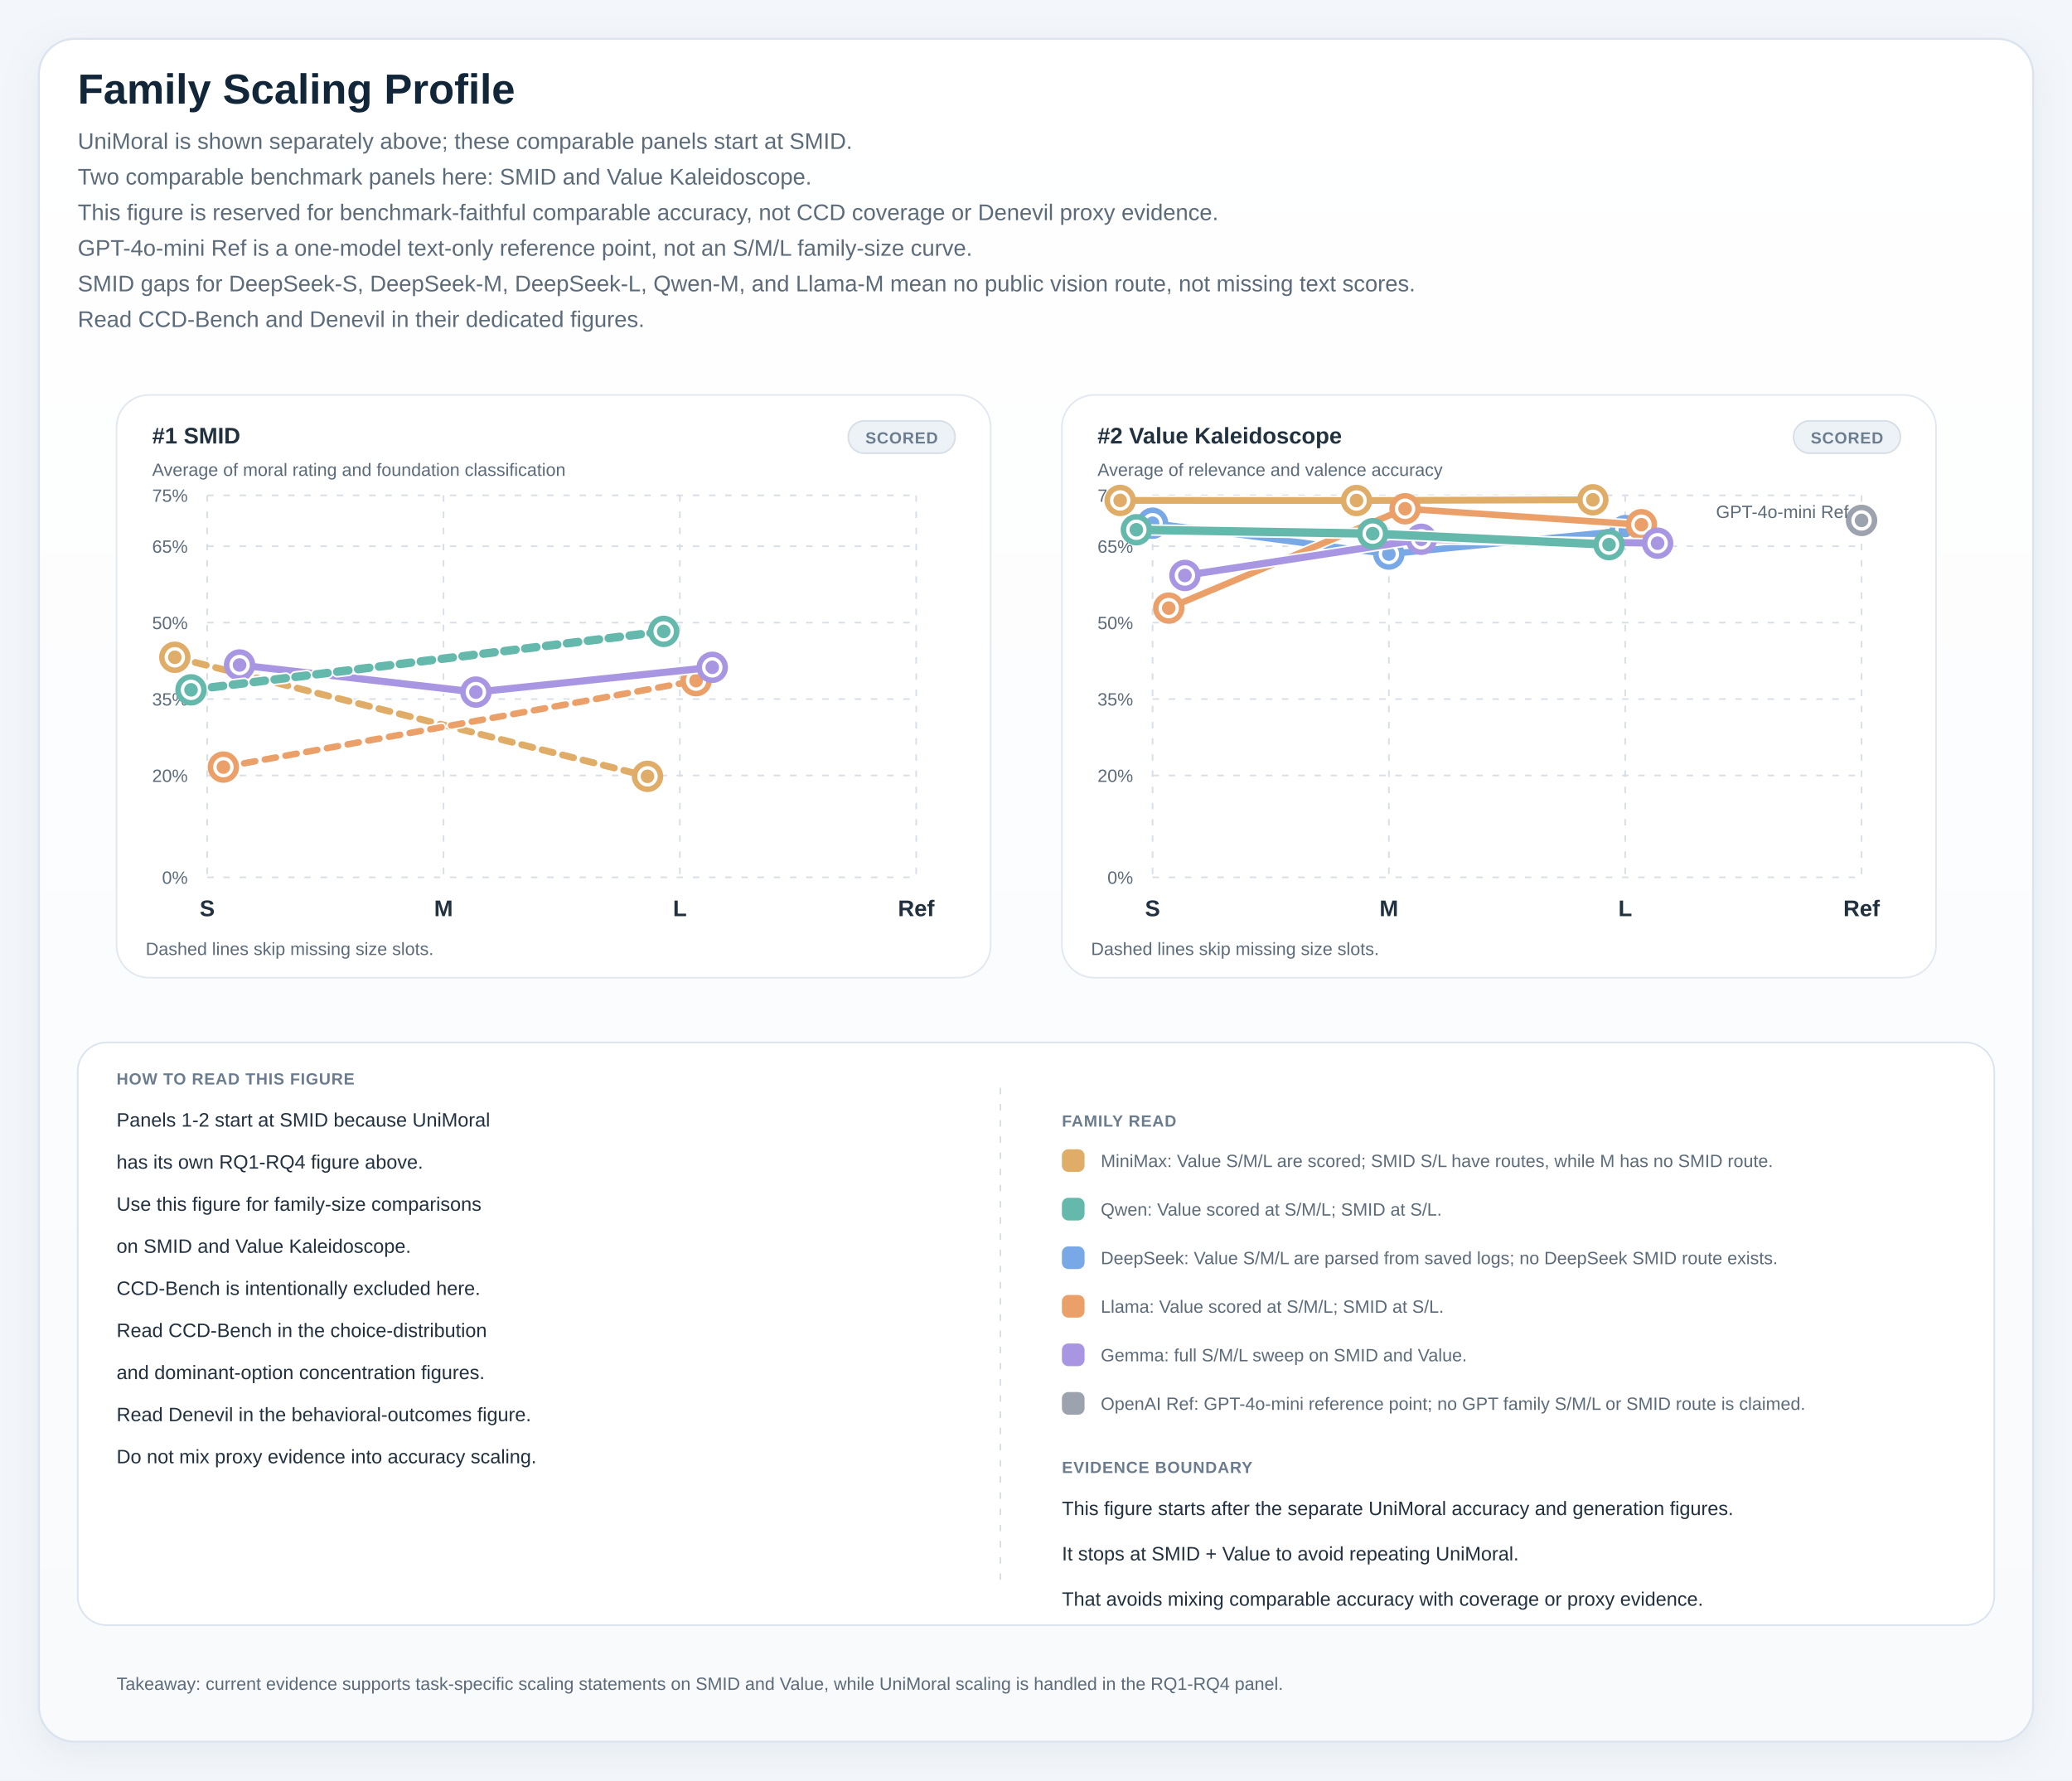
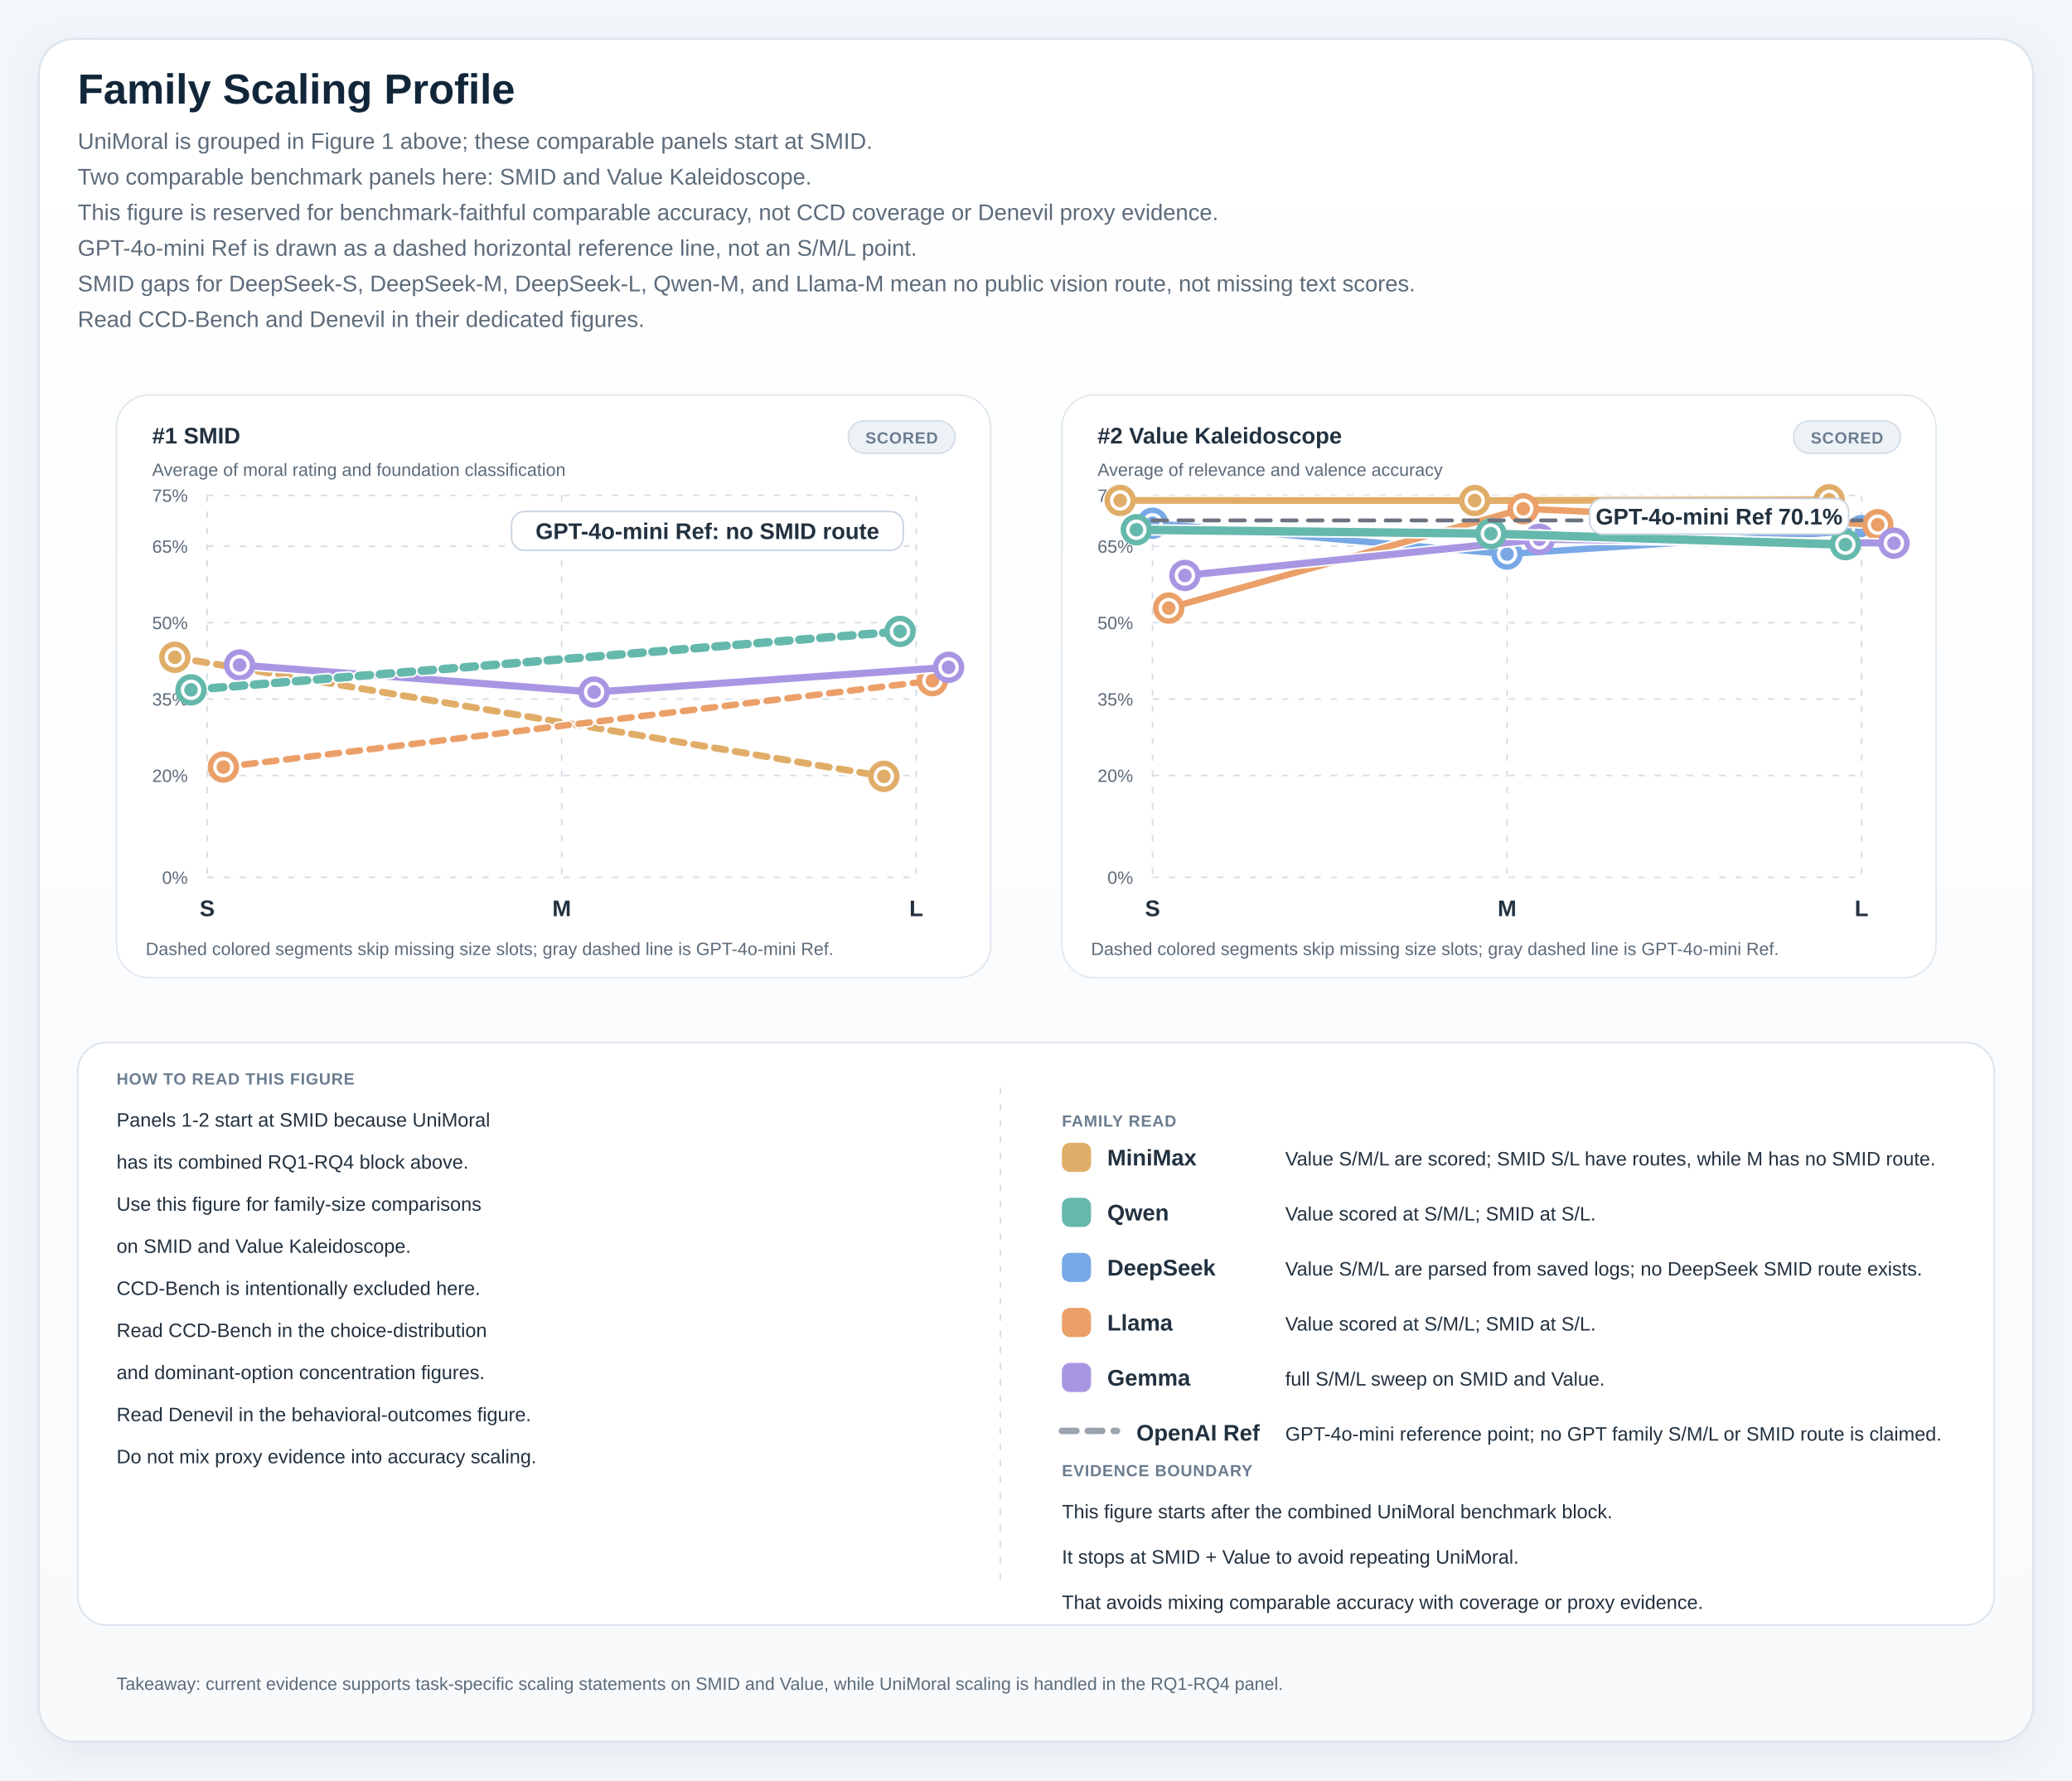
<svg xmlns="http://www.w3.org/2000/svg" viewBox="0 0 1280 1100" role="img" preserveAspectRatio="xMidYMin meet" style="max-width:100%;height:auto">
  <defs>
    <linearGradient id="panelGradient" x1="0" x2="0" y1="0" y2="1">
      <stop offset="0%" stop-color="#ffffff" />
      <stop offset="100%" stop-color="#f8fafc" />
    </linearGradient>
    <pattern id="diagonalHatch" width="8" height="8" patternUnits="userSpaceOnUse" patternTransform="rotate(45)">
      <line x1="0" y1="0" x2="0" y2="8" stroke="#cdd6e1" stroke-width="3" />
    </pattern>
    <filter id="softShadow" x="-20%" y="-20%" width="140%" height="140%">
      <feDropShadow dx="0" dy="6" stdDeviation="10" flood-color="#9fb0c2" flood-opacity="0.18" />
    </filter>
    <style>
.canvas { fill: #f3f6fa; }
.title { font: 700 26px 'IBM Plex Sans', 'Helvetica Neue', Arial, sans-serif; fill: #12263a; }
.subtitle { font: 400 14px 'IBM Plex Sans', 'Helvetica Neue', Arial, sans-serif; fill: #5c6b7a; }
.axis { font: 600 14px 'IBM Plex Sans', 'Helvetica Neue', Arial, sans-serif; fill: #22313f; }
.label { font: 500 13px 'IBM Plex Sans', 'Helvetica Neue', Arial, sans-serif; fill: #22313f; }
.metric { font: 700 20px 'IBM Plex Sans', 'Helvetica Neue', Arial, sans-serif; fill: #12263a; }
.celltext { font: 700 16px 'IBM Plex Sans', 'Helvetica Neue', Arial, sans-serif; fill: #ffffff; }
.celltext-dark { font: 700 16px 'IBM Plex Sans', 'Helvetica Neue', Arial, sans-serif; fill: #173042; }
.cellsub { font: 500 11px 'IBM Plex Sans', 'Helvetica Neue', Arial, sans-serif; fill: rgba(255,255,255,0.88); }
.cellsub-dark { font: 600 11px 'IBM Plex Sans', 'Helvetica Neue', Arial, sans-serif; fill: #385062; }
.body { font: 500 12px 'IBM Plex Sans', 'Helvetica Neue', Arial, sans-serif; fill: #22313f; }
.small { font: 500 11px 'IBM Plex Sans', 'Helvetica Neue', Arial, sans-serif; fill: #5c6b7a; }
.tiny { font: 600 10px 'IBM Plex Sans', 'Helvetica Neue', Arial, sans-serif; fill: #6b7c8f; letter-spacing: 0.04em; }
.grid { fill: #ffffff; stroke: #d7dee6; stroke-width: 1.25; }
.panel { fill: url(#panelGradient); stroke: #dbe4ee; stroke-width: 1.25; filter: url(#softShadow); }
.subpanel { fill: #ffffff; stroke: #e2e8f0; stroke-width: 1; }
.legend-card { fill: #ffffff; stroke: #dbe4ee; stroke-width: 1; }
.guide { stroke: #d7dee6; stroke-width: 1; stroke-dasharray: 4 6; }
.baseline { stroke: #aab7c6; stroke-width: 1.1; }
.muted-cell { fill: #eef2f7; stroke: #d7dee6; stroke-width: 1; }
.muted-bar { fill: #ecf1f6; stroke: #d7dee6; stroke-width: 1; }
.outline { stroke: rgba(255,255,255,0.9); stroke-width: 1; }
</style>
  </defs>
  <rect x="0" y="0" width="1280" height="1100" class="canvas" />
  <rect x="24" y="24" width="1232" height="1052" rx="22" class="panel" />
  <text x="48" y="64" class="title">Family Scaling Profile</text>
-   <text x="48" y="92" class="subtitle">UniMoral is shown separately above; these comparable panels start at SMID.</text>
+   <text x="48" y="92" class="subtitle">UniMoral is grouped in Figure 1 above; these comparable panels start at SMID.</text>
  <text x="48" y="114" class="subtitle">Two comparable benchmark panels here: SMID and Value Kaleidoscope.</text>
  <text x="48" y="136" class="subtitle">This figure is reserved for benchmark-faithful comparable accuracy, not CCD coverage or Denevil proxy evidence.</text>
-   <text x="48" y="158" class="subtitle">GPT-4o-mini Ref is a one-model text-only reference point, not an S/M/L family-size curve.</text>
+   <text x="48" y="158" class="subtitle">GPT-4o-mini Ref is drawn as a dashed horizontal reference line, not an S/M/L point.</text>
  <text x="48" y="180" class="subtitle">SMID gaps for DeepSeek-S, DeepSeek-M, DeepSeek-L, Qwen-M, and Llama-M mean no public vision route, not missing text scores.</text>
  <text x="48" y="202" class="subtitle">Read CCD-Bench and Denevil in their dedicated figures.</text>
  <rect x="72" y="244" width="540" height="360" rx="20" class="subpanel" />
  <rect x="524" y="260" width="66" height="20" rx="10" fill="#edf2f7" stroke="#d7dee6" stroke-width="1" />
  <text x="557" y="274" text-anchor="middle" class="tiny">SCORED</text>
  <text x="94" y="274" class="axis">#1 SMID</text>
  <text x="94" y="294" class="small">Average of moral rating and foundation classification</text>
  <line x1="128" y1="542.00" x2="566" y2="542.00" class="guide" />
  <text x="116" y="546.00" text-anchor="end" class="small">0%</text>
  <line x1="128" y1="479.07" x2="566" y2="479.07" class="guide" />
  <text x="116" y="483.07" text-anchor="end" class="small">20%</text>
  <line x1="128" y1="431.87" x2="566" y2="431.87" class="guide" />
  <text x="116" y="435.87" text-anchor="end" class="small">35%</text>
  <line x1="128" y1="384.67" x2="566" y2="384.67" class="guide" />
  <text x="116" y="388.67" text-anchor="end" class="small">50%</text>
  <line x1="128" y1="337.47" x2="566" y2="337.47" class="guide" />
  <text x="116" y="341.47" text-anchor="end" class="small">65%</text>
  <line x1="128" y1="306.00" x2="566" y2="306.00" class="guide" />
  <text x="116" y="310.00" text-anchor="end" class="small">75%</text>
  <line x1="128.00" y1="306" x2="128.00" y2="542" class="guide" />
  <text x="128.00" y="566" text-anchor="middle" class="axis">S</text>
-   <line x1="274.00" y1="306" x2="274.00" y2="542" class="guide" />
-   <text x="274.00" y="566" text-anchor="middle" class="axis">M</text>
-   <line x1="420.00" y1="306" x2="420.00" y2="542" class="guide" />
-   <text x="420.00" y="566" text-anchor="middle" class="axis">L</text>
+   <line x1="347.00" y1="306" x2="347.00" y2="542" class="guide" />
+   <text x="347.00" y="566" text-anchor="middle" class="axis">M</text>
  <line x1="566.00" y1="306" x2="566.00" y2="542" class="guide" />
-   <text x="566.00" y="566" text-anchor="middle" class="axis">Ref</text>
-   <line x1="108.00" y1="406.07" x2="400.00" y2="479.62" stroke="#ffffff" stroke-width="6.2" stroke-linecap="round" opacity="0.95" stroke-dasharray="7 6" />
-   <line x1="108.00" y1="406.07" x2="400.00" y2="479.62" stroke="#e0ad68" stroke-width="4.2" stroke-linecap="round" stroke-dasharray="7 6" />
+   <text x="566.00" y="566" text-anchor="middle" class="axis">L</text>
+   <line x1="108.00" y1="406.07" x2="546.00" y2="479.62" stroke="#ffffff" stroke-width="6.2" stroke-linecap="round" opacity="0.95" stroke-dasharray="7 6" />
+   <line x1="108.00" y1="406.07" x2="546.00" y2="479.62" stroke="#e0ad68" stroke-width="4.2" stroke-linecap="round" stroke-dasharray="7 6" />
  <circle cx="108.00" cy="406.07" r="8" fill="#ffffff" stroke="#e0ad68" stroke-width="3.4" />
  <circle cx="108.00" cy="406.07" r="4.2" fill="#e0ad68" />
-   <circle cx="400.00" cy="479.62" r="8" fill="#ffffff" stroke="#e0ad68" stroke-width="3.4" />
-   <circle cx="400.00" cy="479.62" r="4.2" fill="#e0ad68" />
-   <line x1="138.00" y1="473.90" x2="430.00" y2="420.51" stroke="#ffffff" stroke-width="6.0" stroke-linecap="round" opacity="0.95" stroke-dasharray="7 6" />
-   <line x1="138.00" y1="473.90" x2="430.00" y2="420.51" stroke="#eba069" stroke-width="4.0" stroke-linecap="round" stroke-dasharray="7 6" />
+   <circle cx="546.00" cy="479.62" r="8" fill="#ffffff" stroke="#e0ad68" stroke-width="3.4" />
+   <circle cx="546.00" cy="479.62" r="4.2" fill="#e0ad68" />
+   <line x1="138.00" y1="473.90" x2="576.00" y2="420.51" stroke="#ffffff" stroke-width="6.0" stroke-linecap="round" opacity="0.95" stroke-dasharray="7 6" />
+   <line x1="138.00" y1="473.90" x2="576.00" y2="420.51" stroke="#eba069" stroke-width="4.0" stroke-linecap="round" stroke-dasharray="7 6" />
  <circle cx="138.00" cy="473.90" r="8" fill="#ffffff" stroke="#eba069" stroke-width="3.4" />
  <circle cx="138.00" cy="473.90" r="4.2" fill="#eba069" />
-   <circle cx="430.00" cy="420.51" r="8" fill="#ffffff" stroke="#eba069" stroke-width="3.4" />
-   <circle cx="430.00" cy="420.51" r="4.2" fill="#eba069" />
-   <line x1="148.00" y1="410.83" x2="294.00" y2="427.57" stroke="#ffffff" stroke-width="6.4" stroke-linecap="round" opacity="0.95" />
-   <line x1="148.00" y1="410.83" x2="294.00" y2="427.57" stroke="#a996e3" stroke-width="4.4" stroke-linecap="round" />
-   <line x1="294.00" y1="427.57" x2="440.00" y2="412.27" stroke="#ffffff" stroke-width="6.4" stroke-linecap="round" opacity="0.95" />
-   <line x1="294.00" y1="427.57" x2="440.00" y2="412.27" stroke="#a996e3" stroke-width="4.4" stroke-linecap="round" />
+   <circle cx="576.00" cy="420.51" r="8" fill="#ffffff" stroke="#eba069" stroke-width="3.4" />
+   <circle cx="576.00" cy="420.51" r="4.2" fill="#eba069" />
+   <line x1="148.00" y1="410.83" x2="367.00" y2="427.57" stroke="#ffffff" stroke-width="6.4" stroke-linecap="round" opacity="0.95" />
+   <line x1="148.00" y1="410.83" x2="367.00" y2="427.57" stroke="#a996e3" stroke-width="4.4" stroke-linecap="round" />
+   <line x1="367.00" y1="427.57" x2="586.00" y2="412.27" stroke="#ffffff" stroke-width="6.4" stroke-linecap="round" opacity="0.95" />
+   <line x1="367.00" y1="427.57" x2="586.00" y2="412.27" stroke="#a996e3" stroke-width="4.4" stroke-linecap="round" />
  <circle cx="148.00" cy="410.83" r="8" fill="#ffffff" stroke="#a996e3" stroke-width="3.4" />
  <circle cx="148.00" cy="410.83" r="4.2" fill="#a996e3" />
-   <circle cx="294.00" cy="427.57" r="8" fill="#ffffff" stroke="#a996e3" stroke-width="3.4" />
-   <circle cx="294.00" cy="427.57" r="4.2" fill="#a996e3" />
-   <circle cx="440.00" cy="412.27" r="8" fill="#ffffff" stroke="#a996e3" stroke-width="3.4" />
-   <circle cx="440.00" cy="412.27" r="4.2" fill="#a996e3" />
-   <line x1="118.00" y1="426.18" x2="410.00" y2="390.07" stroke="#ffffff" stroke-width="7.2" stroke-linecap="round" opacity="0.95" stroke-dasharray="7 6" />
-   <line x1="118.00" y1="426.18" x2="410.00" y2="390.07" stroke="#65b8ac" stroke-width="5.2" stroke-linecap="round" stroke-dasharray="7 6" />
+   <circle cx="367.00" cy="427.57" r="8" fill="#ffffff" stroke="#a996e3" stroke-width="3.4" />
+   <circle cx="367.00" cy="427.57" r="4.2" fill="#a996e3" />
+   <circle cx="586.00" cy="412.27" r="8" fill="#ffffff" stroke="#a996e3" stroke-width="3.4" />
+   <circle cx="586.00" cy="412.27" r="4.2" fill="#a996e3" />
+   <line x1="118.00" y1="426.18" x2="556.00" y2="390.07" stroke="#ffffff" stroke-width="7.2" stroke-linecap="round" opacity="0.95" stroke-dasharray="7 6" />
+   <line x1="118.00" y1="426.18" x2="556.00" y2="390.07" stroke="#65b8ac" stroke-width="5.2" stroke-linecap="round" stroke-dasharray="7 6" />
  <circle cx="118.00" cy="426.18" r="8" fill="#ffffff" stroke="#65b8ac" stroke-width="3.4" />
  <circle cx="118.00" cy="426.18" r="4.2" fill="#65b8ac" />
-   <circle cx="410.00" cy="390.07" r="8" fill="#ffffff" stroke="#65b8ac" stroke-width="3.4" />
-   <circle cx="410.00" cy="390.07" r="4.2" fill="#65b8ac" />
-   <text x="90" y="590" class="small">Dashed lines skip missing size slots.</text>
+   <circle cx="556.00" cy="390.07" r="8" fill="#ffffff" stroke="#65b8ac" stroke-width="3.4" />
+   <circle cx="556.00" cy="390.07" r="4.2" fill="#65b8ac" />
+   <rect x="316" y="316" width="242" height="24" rx="8" fill="#ffffff" stroke="#cbd5e1" stroke-width="1" />
+   <text x="437" y="333" text-anchor="middle" class="axis">GPT-4o-mini Ref: no SMID route</text>
+   <text x="90" y="590" class="small">Dashed colored segments skip missing size slots; gray dashed line is GPT-4o-mini Ref.</text>
  <rect x="656" y="244" width="540" height="360" rx="20" class="subpanel" />
  <rect x="1108" y="260" width="66" height="20" rx="10" fill="#edf2f7" stroke="#d7dee6" stroke-width="1" />
  <text x="1141" y="274" text-anchor="middle" class="tiny">SCORED</text>
  <text x="678" y="274" class="axis">#2 Value Kaleidoscope</text>
  <text x="678" y="294" class="small">Average of relevance and valence accuracy</text>
  <line x1="712" y1="542.00" x2="1150" y2="542.00" class="guide" />
  <text x="700" y="546.00" text-anchor="end" class="small">0%</text>
  <line x1="712" y1="479.07" x2="1150" y2="479.07" class="guide" />
  <text x="700" y="483.07" text-anchor="end" class="small">20%</text>
  <line x1="712" y1="431.87" x2="1150" y2="431.87" class="guide" />
  <text x="700" y="435.87" text-anchor="end" class="small">35%</text>
  <line x1="712" y1="384.67" x2="1150" y2="384.67" class="guide" />
  <text x="700" y="388.67" text-anchor="end" class="small">50%</text>
  <line x1="712" y1="337.47" x2="1150" y2="337.47" class="guide" />
  <text x="700" y="341.47" text-anchor="end" class="small">65%</text>
  <line x1="712" y1="306.00" x2="1150" y2="306.00" class="guide" />
  <text x="700" y="310.00" text-anchor="end" class="small">75%</text>
  <line x1="712.00" y1="306" x2="712.00" y2="542" class="guide" />
  <text x="712.00" y="566" text-anchor="middle" class="axis">S</text>
-   <line x1="858.00" y1="306" x2="858.00" y2="542" class="guide" />
-   <text x="858.00" y="566" text-anchor="middle" class="axis">M</text>
-   <line x1="1004.00" y1="306" x2="1004.00" y2="542" class="guide" />
-   <text x="1004.00" y="566" text-anchor="middle" class="axis">L</text>
+   <line x1="931.00" y1="306" x2="931.00" y2="542" class="guide" />
+   <text x="931.00" y="566" text-anchor="middle" class="axis">M</text>
  <line x1="1150.00" y1="306" x2="1150.00" y2="542" class="guide" />
-   <text x="1150.00" y="566" text-anchor="middle" class="axis">Ref</text>
-   <line x1="692.00" y1="309.16" x2="838.00" y2="309.22" stroke="#ffffff" stroke-width="6.2" stroke-linecap="round" opacity="0.95" />
-   <line x1="692.00" y1="309.16" x2="838.00" y2="309.22" stroke="#e0ad68" stroke-width="4.2" stroke-linecap="round" />
-   <line x1="838.00" y1="309.22" x2="984.00" y2="308.77" stroke="#ffffff" stroke-width="6.2" stroke-linecap="round" opacity="0.95" />
-   <line x1="838.00" y1="309.22" x2="984.00" y2="308.77" stroke="#e0ad68" stroke-width="4.2" stroke-linecap="round" />
+   <text x="1150.00" y="566" text-anchor="middle" class="axis">L</text>
+   <line x1="692.00" y1="309.16" x2="911.00" y2="309.22" stroke="#ffffff" stroke-width="6.2" stroke-linecap="round" opacity="0.95" />
+   <line x1="692.00" y1="309.16" x2="911.00" y2="309.22" stroke="#e0ad68" stroke-width="4.2" stroke-linecap="round" />
+   <line x1="911.00" y1="309.22" x2="1130.00" y2="308.77" stroke="#ffffff" stroke-width="6.2" stroke-linecap="round" opacity="0.95" />
+   <line x1="911.00" y1="309.22" x2="1130.00" y2="308.77" stroke="#e0ad68" stroke-width="4.2" stroke-linecap="round" />
  <circle cx="692.00" cy="309.16" r="8" fill="#ffffff" stroke="#e0ad68" stroke-width="3.4" />
  <circle cx="692.00" cy="309.16" r="4.2" fill="#e0ad68" />
-   <circle cx="838.00" cy="309.22" r="8" fill="#ffffff" stroke="#e0ad68" stroke-width="3.4" />
-   <circle cx="838.00" cy="309.22" r="4.2" fill="#e0ad68" />
-   <circle cx="984.00" cy="308.77" r="8" fill="#ffffff" stroke="#e0ad68" stroke-width="3.4" />
-   <circle cx="984.00" cy="308.77" r="4.2" fill="#e0ad68" />
-   <line x1="712.00" y1="323.24" x2="858.00" y2="342.29" stroke="#ffffff" stroke-width="6.0" stroke-linecap="round" opacity="0.95" />
-   <line x1="712.00" y1="323.24" x2="858.00" y2="342.29" stroke="#78a8e6" stroke-width="4.0" stroke-linecap="round" />
-   <line x1="858.00" y1="342.29" x2="1004.00" y2="327.82" stroke="#ffffff" stroke-width="6.0" stroke-linecap="round" opacity="0.95" />
-   <line x1="858.00" y1="342.29" x2="1004.00" y2="327.82" stroke="#78a8e6" stroke-width="4.0" stroke-linecap="round" />
+   <circle cx="911.00" cy="309.22" r="8" fill="#ffffff" stroke="#e0ad68" stroke-width="3.4" />
+   <circle cx="911.00" cy="309.22" r="4.2" fill="#e0ad68" />
+   <circle cx="1130.00" cy="308.77" r="8" fill="#ffffff" stroke="#e0ad68" stroke-width="3.4" />
+   <circle cx="1130.00" cy="308.77" r="4.2" fill="#e0ad68" />
+   <line x1="712.00" y1="323.24" x2="931.00" y2="342.29" stroke="#ffffff" stroke-width="6.0" stroke-linecap="round" opacity="0.95" />
+   <line x1="712.00" y1="323.24" x2="931.00" y2="342.29" stroke="#78a8e6" stroke-width="4.0" stroke-linecap="round" />
+   <line x1="931.00" y1="342.29" x2="1150.00" y2="327.82" stroke="#ffffff" stroke-width="6.0" stroke-linecap="round" opacity="0.95" />
+   <line x1="931.00" y1="342.29" x2="1150.00" y2="327.82" stroke="#78a8e6" stroke-width="4.0" stroke-linecap="round" />
  <circle cx="712.00" cy="323.24" r="8" fill="#ffffff" stroke="#78a8e6" stroke-width="3.4" />
  <circle cx="712.00" cy="323.24" r="4.2" fill="#78a8e6" />
-   <circle cx="858.00" cy="342.29" r="8" fill="#ffffff" stroke="#78a8e6" stroke-width="3.4" />
-   <circle cx="858.00" cy="342.29" r="4.2" fill="#78a8e6" />
-   <circle cx="1004.00" cy="327.82" r="8" fill="#ffffff" stroke="#78a8e6" stroke-width="3.4" />
-   <circle cx="1004.00" cy="327.82" r="4.2" fill="#78a8e6" />
-   <line x1="722.00" y1="375.67" x2="868.00" y2="314.30" stroke="#ffffff" stroke-width="6.0" stroke-linecap="round" opacity="0.95" />
-   <line x1="722.00" y1="375.67" x2="868.00" y2="314.30" stroke="#eba069" stroke-width="4.0" stroke-linecap="round" />
-   <line x1="868.00" y1="314.30" x2="1014.00" y2="324.15" stroke="#ffffff" stroke-width="6.0" stroke-linecap="round" opacity="0.95" />
-   <line x1="868.00" y1="314.30" x2="1014.00" y2="324.15" stroke="#eba069" stroke-width="4.0" stroke-linecap="round" />
+   <circle cx="931.00" cy="342.29" r="8" fill="#ffffff" stroke="#78a8e6" stroke-width="3.4" />
+   <circle cx="931.00" cy="342.29" r="4.2" fill="#78a8e6" />
+   <circle cx="1150.00" cy="327.82" r="8" fill="#ffffff" stroke="#78a8e6" stroke-width="3.4" />
+   <circle cx="1150.00" cy="327.82" r="4.2" fill="#78a8e6" />
+   <line x1="722.00" y1="375.67" x2="941.00" y2="314.30" stroke="#ffffff" stroke-width="6.0" stroke-linecap="round" opacity="0.95" />
+   <line x1="722.00" y1="375.67" x2="941.00" y2="314.30" stroke="#eba069" stroke-width="4.0" stroke-linecap="round" />
+   <line x1="941.00" y1="314.30" x2="1160.00" y2="324.15" stroke="#ffffff" stroke-width="6.0" stroke-linecap="round" opacity="0.95" />
+   <line x1="941.00" y1="314.30" x2="1160.00" y2="324.15" stroke="#eba069" stroke-width="4.0" stroke-linecap="round" />
  <circle cx="722.00" cy="375.67" r="8" fill="#ffffff" stroke="#eba069" stroke-width="3.4" />
  <circle cx="722.00" cy="375.67" r="4.2" fill="#eba069" />
-   <circle cx="868.00" cy="314.30" r="8" fill="#ffffff" stroke="#eba069" stroke-width="3.4" />
-   <circle cx="868.00" cy="314.30" r="4.2" fill="#eba069" />
-   <circle cx="1014.00" cy="324.15" r="8" fill="#ffffff" stroke="#eba069" stroke-width="3.4" />
-   <circle cx="1014.00" cy="324.15" r="4.2" fill="#eba069" />
-   <line x1="732.00" y1="355.51" x2="878.00" y2="333.17" stroke="#ffffff" stroke-width="6.4" stroke-linecap="round" opacity="0.95" />
-   <line x1="732.00" y1="355.51" x2="878.00" y2="333.17" stroke="#a996e3" stroke-width="4.4" stroke-linecap="round" />
-   <line x1="878.00" y1="333.17" x2="1024.00" y2="335.58" stroke="#ffffff" stroke-width="6.4" stroke-linecap="round" opacity="0.95" />
-   <line x1="878.00" y1="333.17" x2="1024.00" y2="335.58" stroke="#a996e3" stroke-width="4.4" stroke-linecap="round" />
+   <circle cx="941.00" cy="314.30" r="8" fill="#ffffff" stroke="#eba069" stroke-width="3.4" />
+   <circle cx="941.00" cy="314.30" r="4.2" fill="#eba069" />
+   <circle cx="1160.00" cy="324.15" r="8" fill="#ffffff" stroke="#eba069" stroke-width="3.4" />
+   <circle cx="1160.00" cy="324.15" r="4.2" fill="#eba069" />
+   <line x1="732.00" y1="355.51" x2="951.00" y2="333.17" stroke="#ffffff" stroke-width="6.4" stroke-linecap="round" opacity="0.95" />
+   <line x1="732.00" y1="355.51" x2="951.00" y2="333.17" stroke="#a996e3" stroke-width="4.4" stroke-linecap="round" />
+   <line x1="951.00" y1="333.17" x2="1170.00" y2="335.58" stroke="#ffffff" stroke-width="6.4" stroke-linecap="round" opacity="0.95" />
+   <line x1="951.00" y1="333.17" x2="1170.00" y2="335.58" stroke="#a996e3" stroke-width="4.4" stroke-linecap="round" />
  <circle cx="732.00" cy="355.51" r="8" fill="#ffffff" stroke="#a996e3" stroke-width="3.4" />
  <circle cx="732.00" cy="355.51" r="4.2" fill="#a996e3" />
-   <circle cx="878.00" cy="333.17" r="8" fill="#ffffff" stroke="#a996e3" stroke-width="3.4" />
-   <circle cx="878.00" cy="333.17" r="4.2" fill="#a996e3" />
-   <circle cx="1024.00" cy="335.58" r="8" fill="#ffffff" stroke="#a996e3" stroke-width="3.4" />
-   <circle cx="1024.00" cy="335.58" r="4.2" fill="#a996e3" />
-   <line x1="702.00" y1="327.27" x2="848.00" y2="329.69" stroke="#ffffff" stroke-width="7.2" stroke-linecap="round" opacity="0.95" />
-   <line x1="702.00" y1="327.27" x2="848.00" y2="329.69" stroke="#65b8ac" stroke-width="5.2" stroke-linecap="round" />
-   <line x1="848.00" y1="329.69" x2="994.00" y2="336.47" stroke="#ffffff" stroke-width="7.2" stroke-linecap="round" opacity="0.95" />
-   <line x1="848.00" y1="329.69" x2="994.00" y2="336.47" stroke="#65b8ac" stroke-width="5.2" stroke-linecap="round" />
+   <circle cx="951.00" cy="333.17" r="8" fill="#ffffff" stroke="#a996e3" stroke-width="3.4" />
+   <circle cx="951.00" cy="333.17" r="4.2" fill="#a996e3" />
+   <circle cx="1170.00" cy="335.58" r="8" fill="#ffffff" stroke="#a996e3" stroke-width="3.4" />
+   <circle cx="1170.00" cy="335.58" r="4.2" fill="#a996e3" />
+   <line x1="702.00" y1="327.27" x2="921.00" y2="329.69" stroke="#ffffff" stroke-width="7.2" stroke-linecap="round" opacity="0.95" />
+   <line x1="702.00" y1="327.27" x2="921.00" y2="329.69" stroke="#65b8ac" stroke-width="5.2" stroke-linecap="round" />
+   <line x1="921.00" y1="329.69" x2="1140.00" y2="336.47" stroke="#ffffff" stroke-width="7.2" stroke-linecap="round" opacity="0.95" />
+   <line x1="921.00" y1="329.69" x2="1140.00" y2="336.47" stroke="#65b8ac" stroke-width="5.2" stroke-linecap="round" />
  <circle cx="702.00" cy="327.27" r="8" fill="#ffffff" stroke="#65b8ac" stroke-width="3.4" />
  <circle cx="702.00" cy="327.27" r="4.2" fill="#65b8ac" />
-   <circle cx="848.00" cy="329.69" r="8" fill="#ffffff" stroke="#65b8ac" stroke-width="3.4" />
-   <circle cx="848.00" cy="329.69" r="4.2" fill="#65b8ac" />
-   <circle cx="994.00" cy="336.47" r="8" fill="#ffffff" stroke="#65b8ac" stroke-width="3.4" />
-   <circle cx="994.00" cy="336.47" r="4.2" fill="#65b8ac" />
-   <circle cx="1150.00" cy="321.51" r="8" fill="#ffffff" stroke="#9ca3af" stroke-width="3.4" />
-   <circle cx="1150.00" cy="321.51" r="4.2" fill="#9ca3af" />
-   <text x="1142.00" y="320.00" text-anchor="end" class="small">GPT-4o-mini Ref</text>
-   <text x="674" y="590" class="small">Dashed lines skip missing size slots.</text>
+   <circle cx="921.00" cy="329.69" r="8" fill="#ffffff" stroke="#65b8ac" stroke-width="3.4" />
+   <circle cx="921.00" cy="329.69" r="4.2" fill="#65b8ac" />
+   <circle cx="1140.00" cy="336.47" r="8" fill="#ffffff" stroke="#65b8ac" stroke-width="3.4" />
+   <circle cx="1140.00" cy="336.47" r="4.2" fill="#65b8ac" />
+   <line x1="712" y1="321.51" x2="1150" y2="321.51" stroke="#6b7280" stroke-width="2.4" stroke-linecap="round" stroke-dasharray="9 7" />
+   <rect x="982" y="308.00" width="160" height="22" rx="8" fill="#ffffff" stroke="#cbd5e1" stroke-width="1" />
+   <text x="1062" y="324.00" text-anchor="middle" class="axis">GPT-4o-mini Ref 70.1%</text>
+   <text x="674" y="590" class="small">Dashed colored segments skip missing size slots; gray dashed line is GPT-4o-mini Ref.</text>
  <rect x="48" y="644" width="1184" height="360" rx="18" class="legend-card" />
  <text x="72" y="670" class="tiny">HOW TO READ THIS FIGURE</text>
  <line x1="618" y1="672" x2="618" y2="982" class="guide" />
  <text x="72" y="696" class="body">Panels 1-2 start at SMID because UniMoral</text>
-   <text x="72" y="722" class="body">has its own RQ1-RQ4 figure above.</text>
+   <text x="72" y="722" class="body">has its combined RQ1-RQ4 block above.</text>
  <text x="72" y="748" class="body">Use this figure for family-size comparisons</text>
  <text x="72" y="774" class="body">on SMID and Value Kaleidoscope.</text>
  <text x="72" y="800" class="body">CCD-Bench is intentionally excluded here.</text>
  <text x="72" y="826" class="body">Read CCD-Bench in the choice-distribution</text>
  <text x="72" y="852" class="body">and dominant-option concentration figures.</text>
  <text x="72" y="878" class="body">Read Denevil in the behavioral-outcomes figure.</text>
  <text x="72" y="904" class="body">Do not mix proxy evidence into accuracy scaling.</text>
  <text x="656" y="696" class="tiny">FAMILY READ</text>
-   <rect x="656" y="710" width="14" height="14" rx="4" fill="#e0ad68" />
-   <text x="680" y="721" class="small">MiniMax: Value S/M/L are scored; SMID S/L have routes, while M has no SMID route.</text>
-   <rect x="656" y="740" width="14" height="14" rx="4" fill="#65b8ac" />
-   <text x="680" y="751" class="small">Qwen: Value scored at S/M/L; SMID at S/L.</text>
-   <rect x="656" y="770" width="14" height="14" rx="4" fill="#78a8e6" />
-   <text x="680" y="781" class="small">DeepSeek: Value S/M/L are parsed from saved logs; no DeepSeek SMID route exists.</text>
-   <rect x="656" y="800" width="14" height="14" rx="4" fill="#eba069" />
-   <text x="680" y="811" class="small">Llama: Value scored at S/M/L; SMID at S/L.</text>
-   <rect x="656" y="830" width="14" height="14" rx="4" fill="#a996e3" />
-   <text x="680" y="841" class="small">Gemma: full S/M/L sweep on SMID and Value.</text>
-   <rect x="656" y="860" width="14" height="14" rx="4" fill="#9ca3af" />
-   <text x="680" y="871" class="small">OpenAI Ref: GPT-4o-mini reference point; no GPT family S/M/L or SMID route is claimed.</text>
-   <text x="656" y="910" class="tiny">EVIDENCE BOUNDARY</text>
-   <text x="656" y="936" class="body">This figure starts after the separate UniMoral accuracy and generation figures.</text>
-   <text x="656" y="964" class="body">It stops at SMID + Value to avoid repeating UniMoral.</text>
-   <text x="656" y="992" class="body">That avoids mixing comparable accuracy with coverage or proxy evidence.</text>
+   <rect x="656" y="706" width="18" height="18" rx="5" fill="#e0ad68" />
+   <text x="684" y="720" class="axis">MiniMax</text>
+   <text x="794" y="720" class="body">Value S/M/L are scored; SMID S/L have routes, while M has no SMID route.</text>
+   <rect x="656" y="740" width="18" height="18" rx="5" fill="#65b8ac" />
+   <text x="684" y="754" class="axis">Qwen</text>
+   <text x="794" y="754" class="body">Value scored at S/M/L; SMID at S/L.</text>
+   <rect x="656" y="774" width="18" height="18" rx="5" fill="#78a8e6" />
+   <text x="684" y="788" class="axis">DeepSeek</text>
+   <text x="794" y="788" class="body">Value S/M/L are parsed from saved logs; no DeepSeek SMID route exists.</text>
+   <rect x="656" y="808" width="18" height="18" rx="5" fill="#eba069" />
+   <text x="684" y="822" class="axis">Llama</text>
+   <text x="794" y="822" class="body">Value scored at S/M/L; SMID at S/L.</text>
+   <rect x="656" y="842" width="18" height="18" rx="5" fill="#a996e3" />
+   <text x="684" y="856" class="axis">Gemma</text>
+   <text x="794" y="856" class="body">full S/M/L sweep on SMID and Value.</text>
+   <line x1="656" y1="884" x2="690" y2="884" stroke="#9ca3af" stroke-width="4" stroke-linecap="round" stroke-dasharray="9 7" />
+   <text x="702" y="890" class="axis">OpenAI Ref</text>
+   <text x="794" y="890" class="body">GPT-4o-mini reference point; no GPT family S/M/L or SMID route is claimed.</text>
+   <text x="656" y="912" class="tiny">EVIDENCE BOUNDARY</text>
+   <text x="656" y="938" class="body">This figure starts after the combined UniMoral benchmark block.</text>
+   <text x="656" y="966" class="body">It stops at SMID + Value to avoid repeating UniMoral.</text>
+   <text x="656" y="994" class="body">That avoids mixing comparable accuracy with coverage or proxy evidence.</text>
  <text x="72" y="1044" class="small">Takeaway: current evidence supports task-specific scaling statements on SMID and Value, while UniMoral scaling is handled in the RQ1-RQ4 panel.</text>
</svg>
